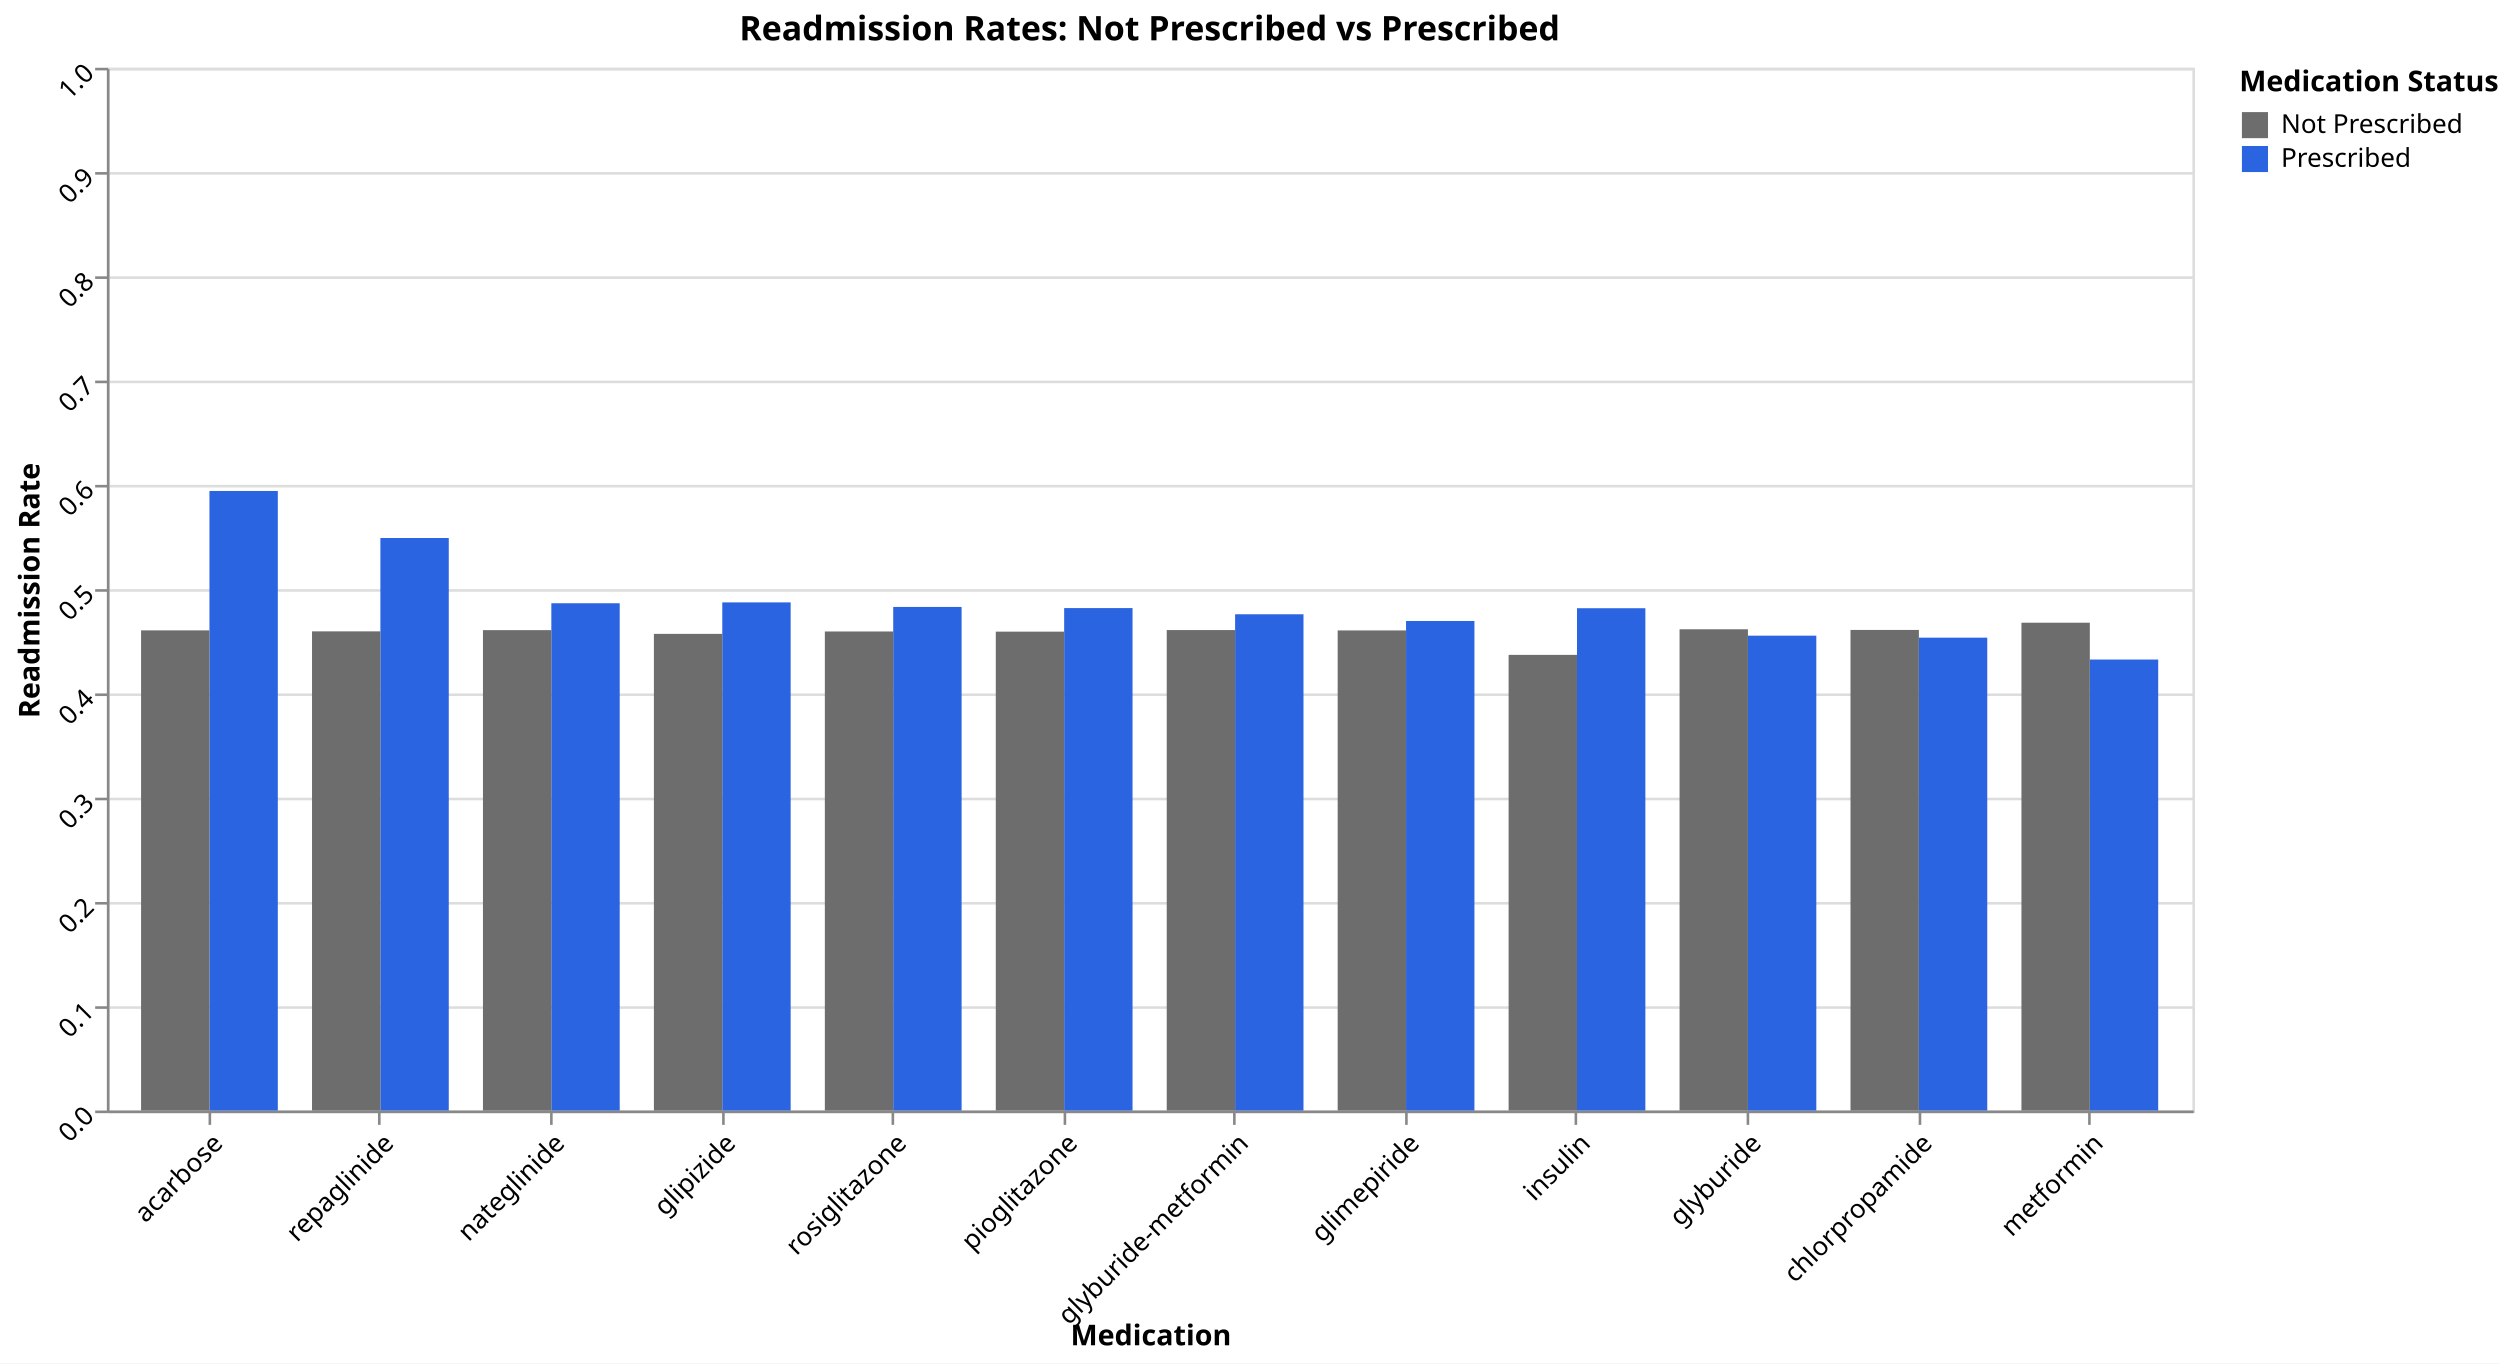
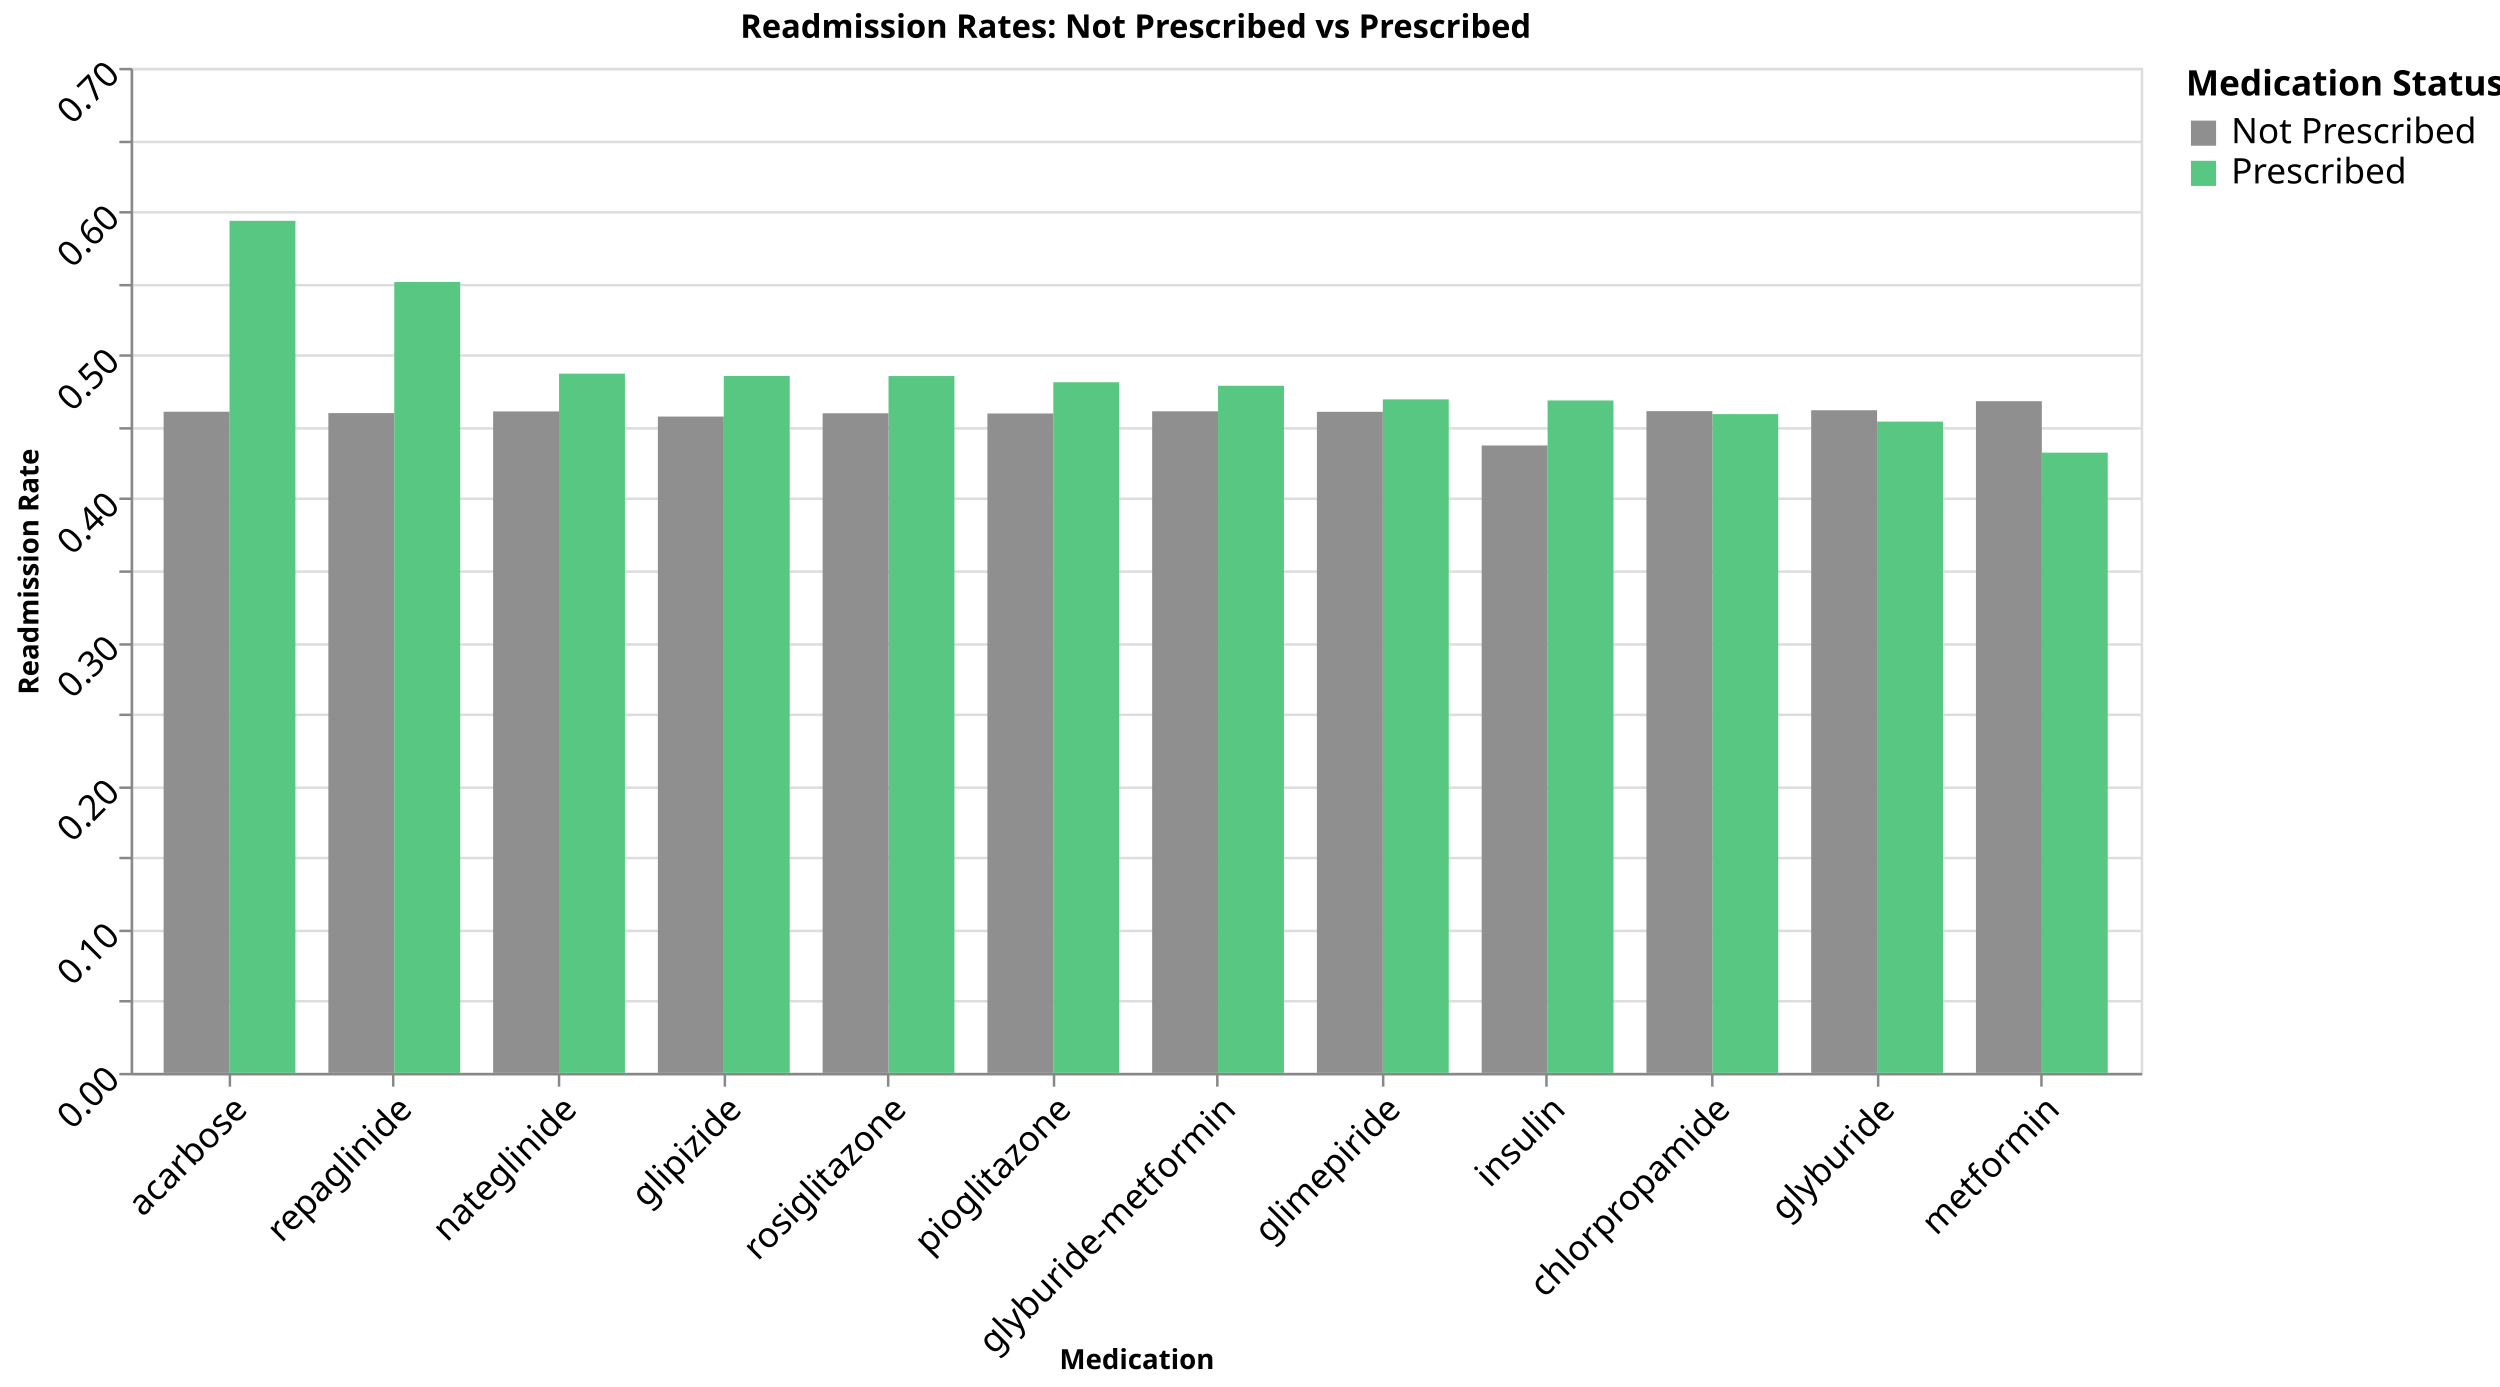
- <svg xmlns="http://www.w3.org/2000/svg" version="1.1" class="marks" width="959" height="523" viewBox="0 0 959 523">
-   <rect width="959" height="523" fill="white" />
-   <g fill="none" stroke-miterlimit="10" transform="translate(41,26)">
+ <svg xmlns="http://www.w3.org/2000/svg" version="1.1" class="marks" width="995" height="552" viewBox="0 0 995 552">
+   <rect width="995" height="552" fill="white" />
+   <g fill="none" stroke-miterlimit="10" transform="translate(52,27)">
    <g class="mark-group role-frame root" role="graphics-object" aria-roledescription="group mark container">
      <g transform="translate(0,0)">
        <path class="background" aria-hidden="true" d="M0.5,0.5h800v400h-800Z" stroke="#ddd" />
        <g>
          <g class="mark-group role-axis" aria-hidden="true">
            <g transform="translate(0.5,0.5)">
              <path class="background" aria-hidden="true" d="M0,0h0v0h0Z" pointer-events="none" />
              <g>
                <g class="mark-rule role-axis-grid" pointer-events="none">
                  <line transform="translate(0,400)" x2="800" y2="0" stroke="#ddd" stroke-width="1" opacity="1" />
-                   <line transform="translate(0,360)" x2="800" y2="0" stroke="#ddd" stroke-width="1" opacity="1" />
-                   <line transform="translate(0,320)" x2="800" y2="0" stroke="#ddd" stroke-width="1" opacity="1" />
-                   <line transform="translate(0,280)" x2="800" y2="0" stroke="#ddd" stroke-width="1" opacity="1" />
-                   <line transform="translate(0,240)" x2="800" y2="0" stroke="#ddd" stroke-width="1" opacity="1" />
+                   <line transform="translate(0,371)" x2="800" y2="0" stroke="#ddd" stroke-width="1" opacity="1" />
+                   <line transform="translate(0,343)" x2="800" y2="0" stroke="#ddd" stroke-width="1" opacity="1" />
+                   <line transform="translate(0,314)" x2="800" y2="0" stroke="#ddd" stroke-width="1" opacity="1" />
+                   <line transform="translate(0,286)" x2="800" y2="0" stroke="#ddd" stroke-width="1" opacity="1" />
+                   <line transform="translate(0,257)" x2="800" y2="0" stroke="#ddd" stroke-width="1" opacity="1" />
+                   <line transform="translate(0,229)" x2="800" y2="0" stroke="#ddd" stroke-width="1" opacity="1" />
                  <line transform="translate(0,200)" x2="800" y2="0" stroke="#ddd" stroke-width="1" opacity="1" />
-                   <line transform="translate(0,160)" x2="800" y2="0" stroke="#ddd" stroke-width="1" opacity="1" />
-                   <line transform="translate(0,120)" x2="800" y2="0" stroke="#ddd" stroke-width="1" opacity="1" />
-                   <line transform="translate(0,80)" x2="800" y2="0" stroke="#ddd" stroke-width="1" opacity="1" />
-                   <line transform="translate(0,40)" x2="800" y2="0" stroke="#ddd" stroke-width="1" opacity="1" />
+                   <line transform="translate(0,171)" x2="800" y2="0" stroke="#ddd" stroke-width="1" opacity="1" />
+                   <line transform="translate(0,143)" x2="800" y2="0" stroke="#ddd" stroke-width="1" opacity="1" />
+                   <line transform="translate(0,114)" x2="800" y2="0" stroke="#ddd" stroke-width="1" opacity="1" />
+                   <line transform="translate(0,86)" x2="800" y2="0" stroke="#ddd" stroke-width="1" opacity="1" />
+                   <line transform="translate(0,57)" x2="800" y2="0" stroke="#ddd" stroke-width="1" opacity="1" />
+                   <line transform="translate(0,29)" x2="800" y2="0" stroke="#ddd" stroke-width="1" opacity="1" />
                  <line transform="translate(0,0)" x2="800" y2="0" stroke="#ddd" stroke-width="1" opacity="1" />
                </g>
              </g>
              <path class="foreground" aria-hidden="true" d="" pointer-events="none" display="none" />
            </g>
          </g>
          <g class="mark-group role-axis" role="graphics-symbol" aria-roledescription="axis" aria-label="X-axis titled 'Medication' for a discrete scale with 12 values: acarbose, repaglinide, nateglinide, glipizide, rosiglitazone, ending with metformin">
            <g transform="translate(0.5,400.5)">
              <path class="background" aria-hidden="true" d="M0,0h0v0h0Z" pointer-events="none" />
              <g>
                <g class="mark-rule role-axis-tick" pointer-events="none">
                  <line transform="translate(39,0)" x2="0" y2="5" stroke="#888" stroke-width="1" opacity="1" />
                  <line transform="translate(104,0)" x2="0" y2="5" stroke="#888" stroke-width="1" opacity="1" />
                  <line transform="translate(170,0)" x2="0" y2="5" stroke="#888" stroke-width="1" opacity="1" />
                  <line transform="translate(236,0)" x2="0" y2="5" stroke="#888" stroke-width="1" opacity="1" />
                  <line transform="translate(301,0)" x2="0" y2="5" stroke="#888" stroke-width="1" opacity="1" />
                  <line transform="translate(367,0)" x2="0" y2="5" stroke="#888" stroke-width="1" opacity="1" />
                  <line transform="translate(432,0)" x2="0" y2="5" stroke="#888" stroke-width="1" opacity="1" />
                  <line transform="translate(498,0)" x2="0" y2="5" stroke="#888" stroke-width="1" opacity="1" />
                  <line transform="translate(563,0)" x2="0" y2="5" stroke="#888" stroke-width="1" opacity="1" />
                  <line transform="translate(629,0)" x2="0" y2="5" stroke="#888" stroke-width="1" opacity="1" />
                  <line transform="translate(695,0)" x2="0" y2="5" stroke="#888" stroke-width="1" opacity="1" />
                  <line transform="translate(760,0)" x2="0" y2="5" stroke="#888" stroke-width="1" opacity="1" />
                </g>
                <g class="mark-text role-axis-label" pointer-events="none">
-                   <text text-anchor="end" transform="translate(38.84426,7) rotate(-45) translate(0,8)" font-family="sans-serif" font-size="10px" fill="#000" opacity="1">acarbose</text>
-                   <text text-anchor="end" transform="translate(104.418,7) rotate(-45) translate(0,8)" font-family="sans-serif" font-size="10px" fill="#000" opacity="1">repaglinide</text>
-                   <text text-anchor="end" transform="translate(169.9918,7) rotate(-45) translate(0,8)" font-family="sans-serif" font-size="10px" fill="#000" opacity="1">nateglinide</text>
-                   <text text-anchor="end" transform="translate(235.5656,7) rotate(-45) translate(0,8)" font-family="sans-serif" font-size="10px" fill="#000" opacity="1">glipizide</text>
-                   <text text-anchor="end" transform="translate(301.1393,7) rotate(-45) translate(0,8)" font-family="sans-serif" font-size="10px" fill="#000" opacity="1">rosiglitazone</text>
-                   <text text-anchor="end" transform="translate(366.7131,7) rotate(-45) translate(0,8)" font-family="sans-serif" font-size="10px" fill="#000" opacity="1">pioglitazone</text>
-                   <text text-anchor="end" transform="translate(432.2869,7) rotate(-45) translate(0,8)" font-family="sans-serif" font-size="10px" fill="#000" opacity="1">glyburide-metformin</text>
-                   <text text-anchor="end" transform="translate(497.8607,7) rotate(-45) translate(0,8)" font-family="sans-serif" font-size="10px" fill="#000" opacity="1">glimepiride</text>
-                   <text text-anchor="end" transform="translate(563.4344,7) rotate(-45) translate(0,8)" font-family="sans-serif" font-size="10px" fill="#000" opacity="1">insulin</text>
-                   <text text-anchor="end" transform="translate(629.0082,7) rotate(-45) translate(0,8)" font-family="sans-serif" font-size="10px" fill="#000" opacity="1">glyburide</text>
-                   <text text-anchor="end" transform="translate(694.582,7) rotate(-45) translate(0,8)" font-family="sans-serif" font-size="10px" fill="#000" opacity="1">chlorpropamide</text>
-                   <text text-anchor="end" transform="translate(760.1557,7) rotate(-45) translate(0,8)" font-family="sans-serif" font-size="10px" fill="#000" opacity="1">metformin</text>
+                   <text text-anchor="end" transform="translate(38.84426,7) rotate(-45) translate(0,11)" font-family="sans-serif" font-size="14px" fill="#000" opacity="1">acarbose</text>
+                   <text text-anchor="end" transform="translate(104.418,7) rotate(-45) translate(0,11)" font-family="sans-serif" font-size="14px" fill="#000" opacity="1">repaglinide</text>
+                   <text text-anchor="end" transform="translate(169.9918,7) rotate(-45) translate(0,11)" font-family="sans-serif" font-size="14px" fill="#000" opacity="1">nateglinide</text>
+                   <text text-anchor="end" transform="translate(235.5656,7) rotate(-45) translate(0,11)" font-family="sans-serif" font-size="14px" fill="#000" opacity="1">glipizide</text>
+                   <text text-anchor="end" transform="translate(301.1393,7) rotate(-45) translate(0,11)" font-family="sans-serif" font-size="14px" fill="#000" opacity="1">rosiglitazone</text>
+                   <text text-anchor="end" transform="translate(366.7131,7) rotate(-45) translate(0,11)" font-family="sans-serif" font-size="14px" fill="#000" opacity="1">pioglitazone</text>
+                   <text text-anchor="end" transform="translate(432.2869,7) rotate(-45) translate(0,11)" font-family="sans-serif" font-size="14px" fill="#000" opacity="1">glyburide-metformin</text>
+                   <text text-anchor="end" transform="translate(497.8607,7) rotate(-45) translate(0,11)" font-family="sans-serif" font-size="14px" fill="#000" opacity="1">glimepiride</text>
+                   <text text-anchor="end" transform="translate(563.4344,7) rotate(-45) translate(0,11)" font-family="sans-serif" font-size="14px" fill="#000" opacity="1">insulin</text>
+                   <text text-anchor="end" transform="translate(629.0082,7) rotate(-45) translate(0,11)" font-family="sans-serif" font-size="14px" fill="#000" opacity="1">chlorpropamide</text>
+                   <text text-anchor="end" transform="translate(694.582,7) rotate(-45) translate(0,11)" font-family="sans-serif" font-size="14px" fill="#000" opacity="1">glyburide</text>
+                   <text text-anchor="end" transform="translate(760.1557,7) rotate(-45) translate(0,11)" font-family="sans-serif" font-size="14px" fill="#000" opacity="1">metformin</text>
                </g>
                <g class="mark-rule role-axis-domain" pointer-events="none">
                  <line transform="translate(0,0)" x2="800" y2="0" stroke="#888" stroke-width="1" opacity="1" />
                </g>
                <g class="mark-text role-axis-title" pointer-events="none">
-                   <text text-anchor="middle" transform="translate(400,89.55403)" font-family="sans-serif" font-size="11px" font-weight="bold" fill="#000" opacity="1">Medication</text>
-                 </g>
-               </g>
-               <path class="foreground" aria-hidden="true" d="" pointer-events="none" display="none" />
-             </g>
-           </g>
-           <g class="mark-group role-axis" role="graphics-symbol" aria-roledescription="axis" aria-label="Y-axis titled 'Readmission Rate' for a linear scale with values from 0.0 to 1.0">
+                   <text text-anchor="middle" transform="translate(400,117.3756)" font-family="sans-serif" font-size="11px" font-weight="bold" fill="#000" opacity="1">Medication</text>
+                 </g>
+               </g>
+               <path class="foreground" aria-hidden="true" d="" pointer-events="none" display="none" />
+             </g>
+           </g>
+           <g class="mark-group role-axis" role="graphics-symbol" aria-roledescription="axis" aria-label="Y-axis titled 'Readmission Rate' for a linear scale with values from 0.0 to 0.7">
            <g transform="translate(0.5,0.5)">
              <path class="background" aria-hidden="true" d="M0,0h0v0h0Z" pointer-events="none" />
              <g>
                <g class="mark-rule role-axis-tick" pointer-events="none">
                  <line transform="translate(0,400)" x2="-5" y2="0" stroke="#888" stroke-width="1" opacity="1" />
-                   <line transform="translate(0,360)" x2="-5" y2="0" stroke="#888" stroke-width="1" opacity="1" />
-                   <line transform="translate(0,320)" x2="-5" y2="0" stroke="#888" stroke-width="1" opacity="1" />
-                   <line transform="translate(0,280)" x2="-5" y2="0" stroke="#888" stroke-width="1" opacity="1" />
-                   <line transform="translate(0,240)" x2="-5" y2="0" stroke="#888" stroke-width="1" opacity="1" />
+                   <line transform="translate(0,371)" x2="-5" y2="0" stroke="#888" stroke-width="1" opacity="1" />
+                   <line transform="translate(0,343)" x2="-5" y2="0" stroke="#888" stroke-width="1" opacity="1" />
+                   <line transform="translate(0,314)" x2="-5" y2="0" stroke="#888" stroke-width="1" opacity="1" />
+                   <line transform="translate(0,286)" x2="-5" y2="0" stroke="#888" stroke-width="1" opacity="1" />
+                   <line transform="translate(0,257)" x2="-5" y2="0" stroke="#888" stroke-width="1" opacity="1" />
+                   <line transform="translate(0,229)" x2="-5" y2="0" stroke="#888" stroke-width="1" opacity="1" />
                  <line transform="translate(0,200)" x2="-5" y2="0" stroke="#888" stroke-width="1" opacity="1" />
-                   <line transform="translate(0,160)" x2="-5" y2="0" stroke="#888" stroke-width="1" opacity="1" />
-                   <line transform="translate(0,120)" x2="-5" y2="0" stroke="#888" stroke-width="1" opacity="1" />
-                   <line transform="translate(0,80)" x2="-5" y2="0" stroke="#888" stroke-width="1" opacity="1" />
-                   <line transform="translate(0,40)" x2="-5" y2="0" stroke="#888" stroke-width="1" opacity="1" />
+                   <line transform="translate(0,171)" x2="-5" y2="0" stroke="#888" stroke-width="1" opacity="1" />
+                   <line transform="translate(0,143)" x2="-5" y2="0" stroke="#888" stroke-width="1" opacity="1" />
+                   <line transform="translate(0,114)" x2="-5" y2="0" stroke="#888" stroke-width="1" opacity="1" />
+                   <line transform="translate(0,86)" x2="-5" y2="0" stroke="#888" stroke-width="1" opacity="1" />
+                   <line transform="translate(0,57)" x2="-5" y2="0" stroke="#888" stroke-width="1" opacity="1" />
+                   <line transform="translate(0,29)" x2="-5" y2="0" stroke="#888" stroke-width="1" opacity="1" />
                  <line transform="translate(0,0)" x2="-5" y2="0" stroke="#888" stroke-width="1" opacity="1" />
                </g>
                <g class="mark-text role-axis-label" pointer-events="none">
-                   <text text-anchor="end" transform="translate(-7,400) rotate(-45) translate(0,3)" font-family="sans-serif" font-size="10px" fill="#000" opacity="1">0.0</text>
-                   <text text-anchor="end" transform="translate(-7,360) rotate(-45) translate(0,3)" font-family="sans-serif" font-size="10px" fill="#000" opacity="1">0.1</text>
-                   <text text-anchor="end" transform="translate(-7,320) rotate(-45) translate(0,3)" font-family="sans-serif" font-size="10px" fill="#000" opacity="1">0.2</text>
-                   <text text-anchor="end" transform="translate(-7,280) rotate(-45) translate(0,3)" font-family="sans-serif" font-size="10px" fill="#000" opacity="1">0.3</text>
-                   <text text-anchor="end" transform="translate(-7,240) rotate(-45) translate(0,3)" font-family="sans-serif" font-size="10px" fill="#000" opacity="1">0.4</text>
-                   <text text-anchor="end" transform="translate(-7,200) rotate(-45) translate(0,3)" font-family="sans-serif" font-size="10px" fill="#000" opacity="1">0.5</text>
-                   <text text-anchor="end" transform="translate(-7,160) rotate(-45) translate(0,3)" font-family="sans-serif" font-size="10px" fill="#000" opacity="1">0.6</text>
-                   <text text-anchor="end" transform="translate(-7,120) rotate(-45) translate(0,3)" font-family="sans-serif" font-size="10px" fill="#000" opacity="1">0.7</text>
-                   <text text-anchor="end" transform="translate(-7,80) rotate(-45) translate(0,3)" font-family="sans-serif" font-size="10px" fill="#000" opacity="1">0.8</text>
-                   <text text-anchor="end" transform="translate(-7,40) rotate(-45) translate(0,3)" font-family="sans-serif" font-size="10px" fill="#000" opacity="1">0.9</text>
-                   <text text-anchor="end" transform="translate(-7,0) rotate(-45) translate(0,3)" font-family="sans-serif" font-size="10px" fill="#000" opacity="1">1.0</text>
+                   <text text-anchor="end" transform="translate(-7,400) rotate(-45) translate(0,4)" font-family="sans-serif" font-size="14px" fill="#000" opacity="1">0.00</text>
+                   <text text-anchor="end" transform="translate(-7,371.4286) rotate(-45) translate(0,4)" font-family="sans-serif" font-size="14px" fill="#000" opacity="0">0.05</text>
+                   <text text-anchor="end" transform="translate(-7,342.8571) rotate(-45) translate(0,4)" font-family="sans-serif" font-size="14px" fill="#000" opacity="1">0.10</text>
+                   <text text-anchor="end" transform="translate(-7,314.2857) rotate(-45) translate(0,4)" font-family="sans-serif" font-size="14px" fill="#000" opacity="0">0.15</text>
+                   <text text-anchor="end" transform="translate(-7,285.7143) rotate(-45) translate(0,4)" font-family="sans-serif" font-size="14px" fill="#000" opacity="1">0.20</text>
+                   <text text-anchor="end" transform="translate(-7,257.1429) rotate(-45) translate(0,4)" font-family="sans-serif" font-size="14px" fill="#000" opacity="0">0.25</text>
+                   <text text-anchor="end" transform="translate(-7,228.5714) rotate(-45) translate(0,4)" font-family="sans-serif" font-size="14px" fill="#000" opacity="1">0.30</text>
+                   <text text-anchor="end" transform="translate(-7,200) rotate(-45) translate(0,4)" font-family="sans-serif" font-size="14px" fill="#000" opacity="0">0.35</text>
+                   <text text-anchor="end" transform="translate(-7,171.4286) rotate(-45) translate(0,4)" font-family="sans-serif" font-size="14px" fill="#000" opacity="1">0.40</text>
+                   <text text-anchor="end" transform="translate(-7,142.8571) rotate(-45) translate(0,4)" font-family="sans-serif" font-size="14px" fill="#000" opacity="0">0.45</text>
+                   <text text-anchor="end" transform="translate(-7,114.2857) rotate(-45) translate(0,4)" font-family="sans-serif" font-size="14px" fill="#000" opacity="1">0.50</text>
+                   <text text-anchor="end" transform="translate(-7,85.71429) rotate(-45) translate(0,4)" font-family="sans-serif" font-size="14px" fill="#000" opacity="0">0.55</text>
+                   <text text-anchor="end" transform="translate(-7,57.14286) rotate(-45) translate(0,4)" font-family="sans-serif" font-size="14px" fill="#000" opacity="1">0.60</text>
+                   <text text-anchor="end" transform="translate(-7,28.57143) rotate(-45) translate(0,4)" font-family="sans-serif" font-size="14px" fill="#000" opacity="0">0.65</text>
+                   <text text-anchor="end" transform="translate(-7,0) rotate(-45) translate(0,4)" font-family="sans-serif" font-size="14px" fill="#000" opacity="1">0.70</text>
                </g>
                <g class="mark-rule role-axis-domain" pointer-events="none">
                  <line transform="translate(0,400)" x2="0" y2="-400" stroke="#888" stroke-width="1" opacity="1" />
                </g>
                <g class="mark-text role-axis-title" pointer-events="none">
-                   <text text-anchor="middle" transform="translate(-24.36528,200) rotate(-90) translate(0,-2)" font-family="sans-serif" font-size="11px" font-weight="bold" fill="#000" opacity="1">Readmission Rate</text>
+                   <text text-anchor="middle" transform="translate(-35.21703,200) rotate(-90) translate(0,-2)" font-family="sans-serif" font-size="11px" font-weight="bold" fill="#000" opacity="1">Readmission Rate</text>
                </g>
              </g>
              <path class="foreground" aria-hidden="true" d="" pointer-events="none" display="none" />
            </g>
          </g>
          <g class="mark-rect role-mark marks" role="graphics-object" aria-roledescription="rect mark container">
-             <path aria-label="Medication: metformin; Readmission Rate: 0.432509505703; status: Prescribed; Medication Status: Prescribed; Status: Prescribed; Number of Patients: 19,988" role="graphics-symbol" aria-roledescription="bar" d="M760.656,226.996h26.23v173.004h-26.23Z" fill="#2b64e0" />
-             <path aria-label="Medication: metformin; Readmission Rate: 0.46781530485; status: Not Prescribed; Medication Status: Not Prescribed; Status: Not Prescribed; Number of Patients: 81,778" role="graphics-symbol" aria-roledescription="bar" d="M734.426,212.874h26.23v187.126h-26.23Z" fill="#6d6d6d" />
-             <path aria-label="Medication: repaglinide; Readmission Rate: 0.54905782976; status: Prescribed; Medication Status: Prescribed; Status: Prescribed; Number of Patients: 1,539" role="graphics-symbol" aria-roledescription="bar" d="M104.918,180.377h26.23v219.623h-26.23Z" fill="#2b64e0" />
-             <path aria-label="Medication: repaglinide; Readmission Rate: 0.459526873996; status: Not Prescribed; Medication Status: Not Prescribed; Status: Not Prescribed; Number of Patients: 100,227" role="graphics-symbol" aria-roledescription="bar" d="M78.689,216.189h26.23v183.811h-26.23Z" fill="#6d6d6d" />
-             <path aria-label="Medication: nateglinide; Readmission Rate: 0.486486486486; status: Prescribed; Medication Status: Prescribed; Status: Prescribed; Number of Patients: 703" role="graphics-symbol" aria-roledescription="bar" d="M170.492,205.405h26.23v194.595h-26.23Z" fill="#2b64e0" />
-             <path aria-label="Medication: nateglinide; Readmission Rate: 0.46070272998; status: Not Prescribed; Medication Status: Not Prescribed; Status: Not Prescribed; Number of Patients: 101,063" role="graphics-symbol" aria-roledescription="bar" d="M144.262,215.719h26.23v184.281h-26.23Z" fill="#6d6d6d" />
-             <path aria-label="Medication: chlorpropamide; Readmission Rate: 0.453488372093; status: Prescribed; Medication Status: Prescribed; Status: Prescribed; Number of Patients: 86" role="graphics-symbol" aria-roledescription="bar" d="M695.082,218.605h26.23v181.395h-26.23Z" fill="#2b64e0" />
-             <path aria-label="Medication: chlorpropamide; Readmission Rate: 0.460887096774; status: Not Prescribed; Medication Status: Not Prescribed; Status: Not Prescribed; Number of Patients: 101,680" role="graphics-symbol" aria-roledescription="bar" d="M668.852,215.645h26.23v184.355h-26.23Z" fill="#6d6d6d" />
-             <path aria-label="Medication: glimepiride; Readmission Rate: 0.469466384126; status: Prescribed; Medication Status: Prescribed; Status: Prescribed; Number of Patients: 5,191" role="graphics-symbol" aria-roledescription="bar" d="M498.361,212.213h26.23v187.787h-26.23Z" fill="#2b64e0" />
-             <path aria-label="Medication: glimepiride; Readmission Rate: 0.460419363189; status: Not Prescribed; Medication Status: Not Prescribed; Status: Not Prescribed; Number of Patients: 96,575" role="graphics-symbol" aria-roledescription="bar" d="M472.131,215.832h26.23v184.168h-26.23Z" fill="#6d6d6d" />
-             <path aria-label="Medication: glipizide; Readmission Rate: 0.487308844395; status: Prescribed; Medication Status: Prescribed; Status: Prescribed; Number of Patients: 12,686" role="graphics-symbol" aria-roledescription="bar" d="M236.066,205.076h26.23v194.924h-26.23Z" fill="#2b64e0" />
-             <path aria-label="Medication: glipizide; Readmission Rate: 0.457117198024; status: Not Prescribed; Medication Status: Not Prescribed; Status: Not Prescribed; Number of Patients: 89,080" role="graphics-symbol" aria-roledescription="bar" d="M209.836,217.153h26.23v182.847h-26.23Z" fill="#6d6d6d" />
-             <path aria-label="Medication: glyburide; Readmission Rate: 0.455399061033; status: Prescribed; Medication Status: Prescribed; Status: Prescribed; Number of Patients: 10,650" role="graphics-symbol" aria-roledescription="bar" d="M629.508,217.84h26.23v182.16h-26.23Z" fill="#2b64e0" />
-             <path aria-label="Medication: glyburide; Readmission Rate: 0.461521576891; status: Not Prescribed; Medication Status: Not Prescribed; Status: Not Prescribed; Number of Patients: 91,116" role="graphics-symbol" aria-roledescription="bar" d="M603.279,215.391h26.23v184.609h-26.23Z" fill="#6d6d6d" />
-             <path aria-label="Medication: pioglitazone; Readmission Rate: 0.481850436681; status: Prescribed; Medication Status: Prescribed; Status: Prescribed; Number of Patients: 7,328" role="graphics-symbol" aria-roledescription="bar" d="M367.213,207.26h26.23v192.74h-26.23Z" fill="#2b64e0" />
-             <path aria-label="Medication: pioglitazone; Readmission Rate: 0.459253690252; status: Not Prescribed; Medication Status: Not Prescribed; Status: Not Prescribed; Number of Patients: 94,438" role="graphics-symbol" aria-roledescription="bar" d="M340.984,216.299h26.23v183.701h-26.23Z" fill="#6d6d6d" />
-             <path aria-label="Medication: rosiglitazone; Readmission Rate: 0.482953652789; status: Prescribed; Medication Status: Prescribed; Status: Prescribed; Number of Patients: 6,365" role="graphics-symbol" aria-roledescription="bar" d="M301.639,206.819h26.23v193.181h-26.23Z" fill="#2b64e0" />
-             <path aria-label="Medication: rosiglitazone; Readmission Rate: 0.459408182304; status: Not Prescribed; Medication Status: Not Prescribed; Status: Not Prescribed; Number of Patients: 95,401" role="graphics-symbol" aria-roledescription="bar" d="M275.41,216.237h26.23v183.763h-26.23Z" fill="#6d6d6d" />
-             <path aria-label="Medication: acarbose; Readmission Rate: 0.594155844156; status: Prescribed; Medication Status: Prescribed; Status: Prescribed; Number of Patients: 308" role="graphics-symbol" aria-roledescription="bar" d="M39.344,162.338h26.23v237.662h-26.23Z" fill="#2b64e0" />
-             <path aria-label="Medication: acarbose; Readmission Rate: 0.460476256185; status: Not Prescribed; Medication Status: Not Prescribed; Status: Not Prescribed; Number of Patients: 101,458" role="graphics-symbol" aria-roledescription="bar" d="M13.115,215.809h26.23v184.191h-26.23Z" fill="#6d6d6d" />
-             <path aria-label="Medication: insulin; Readmission Rate: 0.481713035324; status: Prescribed; Medication Status: Prescribed; Status: Prescribed; Number of Patients: 54,383" role="graphics-symbol" aria-roledescription="bar" d="M563.934,207.315h26.23v192.685h-26.23Z" fill="#2b64e0" />
-             <path aria-label="Medication: insulin; Readmission Rate: 0.436971065572; status: Not Prescribed; Medication Status: Not Prescribed; Status: Not Prescribed; Number of Patients: 47,383" role="graphics-symbol" aria-roledescription="bar" d="M537.705,225.212h26.23v174.788h-26.23Z" fill="#6d6d6d" />
-             <path aria-label="Medication: glyburide-metformin; Readmission Rate: 0.475920679887; status: Prescribed; Medication Status: Prescribed; Status: Prescribed; Number of Patients: 706" role="graphics-symbol" aria-roledescription="bar" d="M432.787,209.632h26.23v190.368h-26.23Z" fill="#2b64e0" />
-             <path aria-label="Medication: glyburide-metformin; Readmission Rate: 0.460775776766; status: Not Prescribed; Medication Status: Not Prescribed; Status: Not Prescribed; Number of Patients: 101,060" role="graphics-symbol" aria-roledescription="bar" d="M406.557,215.69h26.23v184.31h-26.23Z" fill="#6d6d6d" />
+             <path aria-label="Medication: metformin; Readmission Rate: 0.431978571061; status: Prescribed; Medication Status: Prescribed; Status: Prescribed; Number of Patients: 19,413" role="graphics-symbol" aria-roledescription="bar" d="M760.656,153.155h26.23v246.845h-26.23Z" fill="#58c782" />
+             <path aria-label="Medication: metformin; Readmission Rate: 0.46781530485; status: Not Prescribed; Medication Status: Not Prescribed; Status: Not Prescribed; Number of Patients: 81,778" role="graphics-symbol" aria-roledescription="bar" d="M734.426,132.677h26.23v267.323h-26.23Z" fill="#8f8f8f" />
+             <path aria-label="Medication: repaglinide; Readmission Rate: 0.550870147256; status: Prescribed; Medication Status: Prescribed; Status: Prescribed; Number of Patients: 1,494" role="graphics-symbol" aria-roledescription="bar" d="M104.918,85.217h26.23v314.783h-26.23Z" fill="#58c782" />
+             <path aria-label="Medication: repaglinide; Readmission Rate: 0.459526873996; status: Not Prescribed; Medication Status: Not Prescribed; Status: Not Prescribed; Number of Patients: 100,227" role="graphics-symbol" aria-roledescription="bar" d="M78.689,137.413h26.23v262.587h-26.23Z" fill="#8f8f8f" />
+             <path aria-label="Medication: nateglinide; Readmission Rate: 0.486994219653; status: Prescribed; Medication Status: Prescribed; Status: Prescribed; Number of Patients: 692" role="graphics-symbol" aria-roledescription="bar" d="M170.492,121.718h26.23v278.282h-26.23Z" fill="#58c782" />
+             <path aria-label="Medication: nateglinide; Readmission Rate: 0.46070272998; status: Not Prescribed; Medication Status: Not Prescribed; Status: Not Prescribed; Number of Patients: 101,063" role="graphics-symbol" aria-roledescription="bar" d="M144.262,136.741h26.23v263.259h-26.23Z" fill="#8f8f8f" />
+             <path aria-label="Medication: chlorpropamide; Readmission Rate: 0.458823529412; status: Prescribed; Medication Status: Prescribed; Status: Prescribed; Number of Patients: 85" role="graphics-symbol" aria-roledescription="bar" d="M629.508,137.815h26.23v262.185h-26.23Z" fill="#58c782" />
+             <path aria-label="Medication: chlorpropamide; Readmission Rate: 0.460887096774; status: Not Prescribed; Medication Status: Not Prescribed; Status: Not Prescribed; Number of Patients: 101,680" role="graphics-symbol" aria-roledescription="bar" d="M603.279,136.636h26.23v263.364h-26.23Z" fill="#8f8f8f" />
+             <path aria-label="Medication: glimepiride; Readmission Rate: 0.469081448869; status: Prescribed; Medication Status: Prescribed; Status: Prescribed; Number of Patients: 4,997" role="graphics-symbol" aria-roledescription="bar" d="M498.361,131.953h26.23v268.047h-26.23Z" fill="#58c782" />
+             <path aria-label="Medication: glimepiride; Readmission Rate: 0.460419363189; status: Not Prescribed; Medication Status: Not Prescribed; Status: Not Prescribed; Number of Patients: 96,575" role="graphics-symbol" aria-roledescription="bar" d="M472.131,136.903h26.23v263.097h-26.23Z" fill="#8f8f8f" />
+             <path aria-label="Medication: glipizide; Readmission Rate: 0.48540326571; status: Prescribed; Medication Status: Prescribed; Status: Prescribed; Number of Patients: 12,126" role="graphics-symbol" aria-roledescription="bar" d="M236.066,122.627h26.23v277.373h-26.23Z" fill="#58c782" />
+             <path aria-label="Medication: glipizide; Readmission Rate: 0.457117198024; status: Not Prescribed; Medication Status: Not Prescribed; Status: Not Prescribed; Number of Patients: 89,080" role="graphics-symbol" aria-roledescription="bar" d="M209.836,138.79h26.23v261.21h-26.23Z" fill="#8f8f8f" />
+             <path aria-label="Medication: glyburide; Readmission Rate: 0.453599048186; status: Prescribed; Medication Status: Prescribed; Status: Prescribed; Number of Patients: 10,086" role="graphics-symbol" aria-roledescription="bar" d="M695.082,140.801h26.23v259.199h-26.23Z" fill="#58c782" />
+             <path aria-label="Medication: glyburide; Readmission Rate: 0.461521576891; status: Not Prescribed; Medication Status: Not Prescribed; Status: Not Prescribed; Number of Patients: 91,116" role="graphics-symbol" aria-roledescription="bar" d="M668.852,136.273h26.23v263.727h-26.23Z" fill="#8f8f8f" />
+             <path aria-label="Medication: pioglitazone; Readmission Rate: 0.480998613037; status: Prescribed; Medication Status: Prescribed; Status: Prescribed; Number of Patients: 7,210" role="graphics-symbol" aria-roledescription="bar" d="M367.213,125.144h26.23v274.856h-26.23Z" fill="#58c782" />
+             <path aria-label="Medication: pioglitazone; Readmission Rate: 0.459253690252; status: Not Prescribed; Medication Status: Not Prescribed; Status: Not Prescribed; Number of Patients: 94,438" role="graphics-symbol" aria-roledescription="bar" d="M340.984,137.569h26.23v262.431h-26.23Z" fill="#8f8f8f" />
+             <path aria-label="Medication: rosiglitazone; Readmission Rate: 0.485345651481; status: Prescribed; Medication Status: Prescribed; Status: Prescribed; Number of Patients: 6,278" role="graphics-symbol" aria-roledescription="bar" d="M301.639,122.66h26.23v277.34h-26.23Z" fill="#58c782" />
+             <path aria-label="Medication: rosiglitazone; Readmission Rate: 0.459408182304; status: Not Prescribed; Medication Status: Not Prescribed; Status: Not Prescribed; Number of Patients: 95,401" role="graphics-symbol" aria-roledescription="bar" d="M275.41,137.481h26.23v262.519h-26.23Z" fill="#8f8f8f" />
+             <path aria-label="Medication: acarbose; Readmission Rate: 0.593442622951; status: Prescribed; Medication Status: Prescribed; Status: Prescribed; Number of Patients: 305" role="graphics-symbol" aria-roledescription="bar" d="M39.344,60.89h26.23v339.11h-26.23Z" fill="#58c782" />
+             <path aria-label="Medication: acarbose; Readmission Rate: 0.460476256185; status: Not Prescribed; Medication Status: Not Prescribed; Status: Not Prescribed; Number of Patients: 101,458" role="graphics-symbol" aria-roledescription="bar" d="M13.115,136.871h26.23v263.129h-26.23Z" fill="#8f8f8f" />
+             <path aria-label="Medication: insulin; Readmission Rate: 0.468326811336; status: Prescribed; Medication Status: Prescribed; Status: Prescribed; Number of Patients: 42,165" role="graphics-symbol" aria-roledescription="bar" d="M563.934,132.385h26.23v267.615h-26.23Z" fill="#58c782" />
+             <path aria-label="Medication: insulin; Readmission Rate: 0.436971065572; status: Not Prescribed; Medication Status: Not Prescribed; Status: Not Prescribed; Number of Patients: 47,383" role="graphics-symbol" aria-roledescription="bar" d="M537.705,150.302h26.23v249.698h-26.23Z" fill="#8f8f8f" />
+             <path aria-label="Medication: glyburide-metformin; Readmission Rate: 0.478571428571; status: Prescribed; Medication Status: Prescribed; Status: Prescribed; Number of Patients: 700" role="graphics-symbol" aria-roledescription="bar" d="M432.787,126.531h26.23v273.469h-26.23Z" fill="#58c782" />
+             <path aria-label="Medication: glyburide-metformin; Readmission Rate: 0.460775776766; status: Not Prescribed; Medication Status: Not Prescribed; Status: Not Prescribed; Number of Patients: 101,060" role="graphics-symbol" aria-roledescription="bar" d="M406.557,136.7h26.23v263.3h-26.23Z" fill="#8f8f8f" />
          </g>
          <g class="mark-group role-legend" role="graphics-symbol" aria-roledescription="legend" aria-label="Symbol legend titled 'Medication Status' for fill color with 2 values: Not Prescribed, Prescribed">
            <g transform="translate(818,0)">
-               <path class="background" aria-hidden="true" d="M0,0h95v40h-95Z" pointer-events="none" />
+               <path class="background" aria-hidden="true" d="M0,0h120v49h-120Z" pointer-events="none" />
              <g>
                <g class="mark-group role-legend-entry">
-                   <g transform="translate(0,16)">
+                   <g transform="translate(0,19)">
                    <path class="background" aria-hidden="true" d="M0,0h0v0h0Z" pointer-events="none" />
                    <g>
                      <g class="mark-group role-scope" role="graphics-object" aria-roledescription="group mark container">
                        <g transform="translate(0,0)">
-                           <path class="background" aria-hidden="true" d="M0,0h82.138v11h-82.138Z" pointer-events="none" opacity="1" />
+                           <path class="background" aria-hidden="true" d="M0,0h110.593v14h-110.593Z" pointer-events="none" opacity="1" />
                          <g>
                            <g class="mark-symbol role-legend-symbol" pointer-events="none">
-                               <path transform="translate(6,6)" d="M-5,-5h10v10h-10Z" fill="#6d6d6d" stroke-width="1.5" opacity="1" />
+                               <path transform="translate(7,7)" d="M-5,-5h10v10h-10Z" fill="#8f8f8f" stroke-width="1.5" opacity="1" />
                            </g>
                            <g class="mark-text role-legend-label" pointer-events="none">
-                               <text text-anchor="start" transform="translate(16,9)" font-family="sans-serif" font-size="10px" fill="#000" opacity="1">Not Prescribed</text>
+                               <text text-anchor="start" transform="translate(18,11)" font-family="sans-serif" font-size="14px" fill="#000" opacity="1">Not Prescribed</text>
                            </g>
                          </g>
                          <path class="foreground" aria-hidden="true" d="" pointer-events="none" display="none" />
                        </g>
-                         <g transform="translate(0,13)">
-                           <path class="background" aria-hidden="true" d="M0,0h82.138v11h-82.138Z" pointer-events="none" opacity="1" />
+                         <g transform="translate(0,16)">
+                           <path class="background" aria-hidden="true" d="M0,0h110.593v14h-110.593Z" pointer-events="none" opacity="1" />
                          <g>
                            <g class="mark-symbol role-legend-symbol" pointer-events="none">
-                               <path transform="translate(6,6)" d="M-5,-5h10v10h-10Z" fill="#2b64e0" stroke-width="1.5" opacity="1" />
+                               <path transform="translate(7,7)" d="M-5,-5h10v10h-10Z" fill="#58c782" stroke-width="1.5" opacity="1" />
                            </g>
                            <g class="mark-text role-legend-label" pointer-events="none">
-                               <text text-anchor="start" transform="translate(16,9)" font-family="sans-serif" font-size="10px" fill="#000" opacity="1">Prescribed</text>
+                               <text text-anchor="start" transform="translate(18,11)" font-family="sans-serif" font-size="14px" fill="#000" opacity="1">Prescribed</text>
                            </g>
                          </g>
                          <path class="foreground" aria-hidden="true" d="" pointer-events="none" display="none" />
                        </g>
                      </g>
                    </g>
                    <path class="foreground" aria-hidden="true" d="" pointer-events="none" display="none" />
                  </g>
                </g>
                <g class="mark-text role-legend-title" pointer-events="none">
-                   <text text-anchor="start" transform="translate(0,9)" font-family="sans-serif" font-size="11px" font-weight="bold" fill="#000" opacity="1">Medication Status</text>
+                   <text text-anchor="start" transform="translate(0,11)" font-family="sans-serif" font-size="14px" font-weight="bold" fill="#000" opacity="1">Medication Status</text>
                </g>
              </g>
              <path class="foreground" aria-hidden="true" d="" pointer-events="none" display="none" />
            </g>
          </g>
          <g class="mark-group role-title">
-             <g transform="translate(400,-20.53553)">
+             <g transform="translate(400,-21.94975)">
              <path class="background" aria-hidden="true" d="M0,0h0v0h0Z" pointer-events="none" />
              <g>
                <g class="mark-text role-title-text" role="graphics-symbol" aria-roledescription="title" aria-label="Title text 'Readmission Rates: Not Prescribed vs Prescribed'" pointer-events="none">
                  <text text-anchor="middle" transform="translate(0,10)" font-family="sans-serif" font-size="13px" font-weight="bold" fill="#000" opacity="1">Readmission Rates: Not Prescribed vs Prescribed</text>
                </g>
              </g>
              <path class="foreground" aria-hidden="true" d="" pointer-events="none" display="none" />
            </g>
          </g>
        </g>
        <path class="foreground" aria-hidden="true" d="" display="none" />
      </g>
    </g>
  </g>
</svg>
